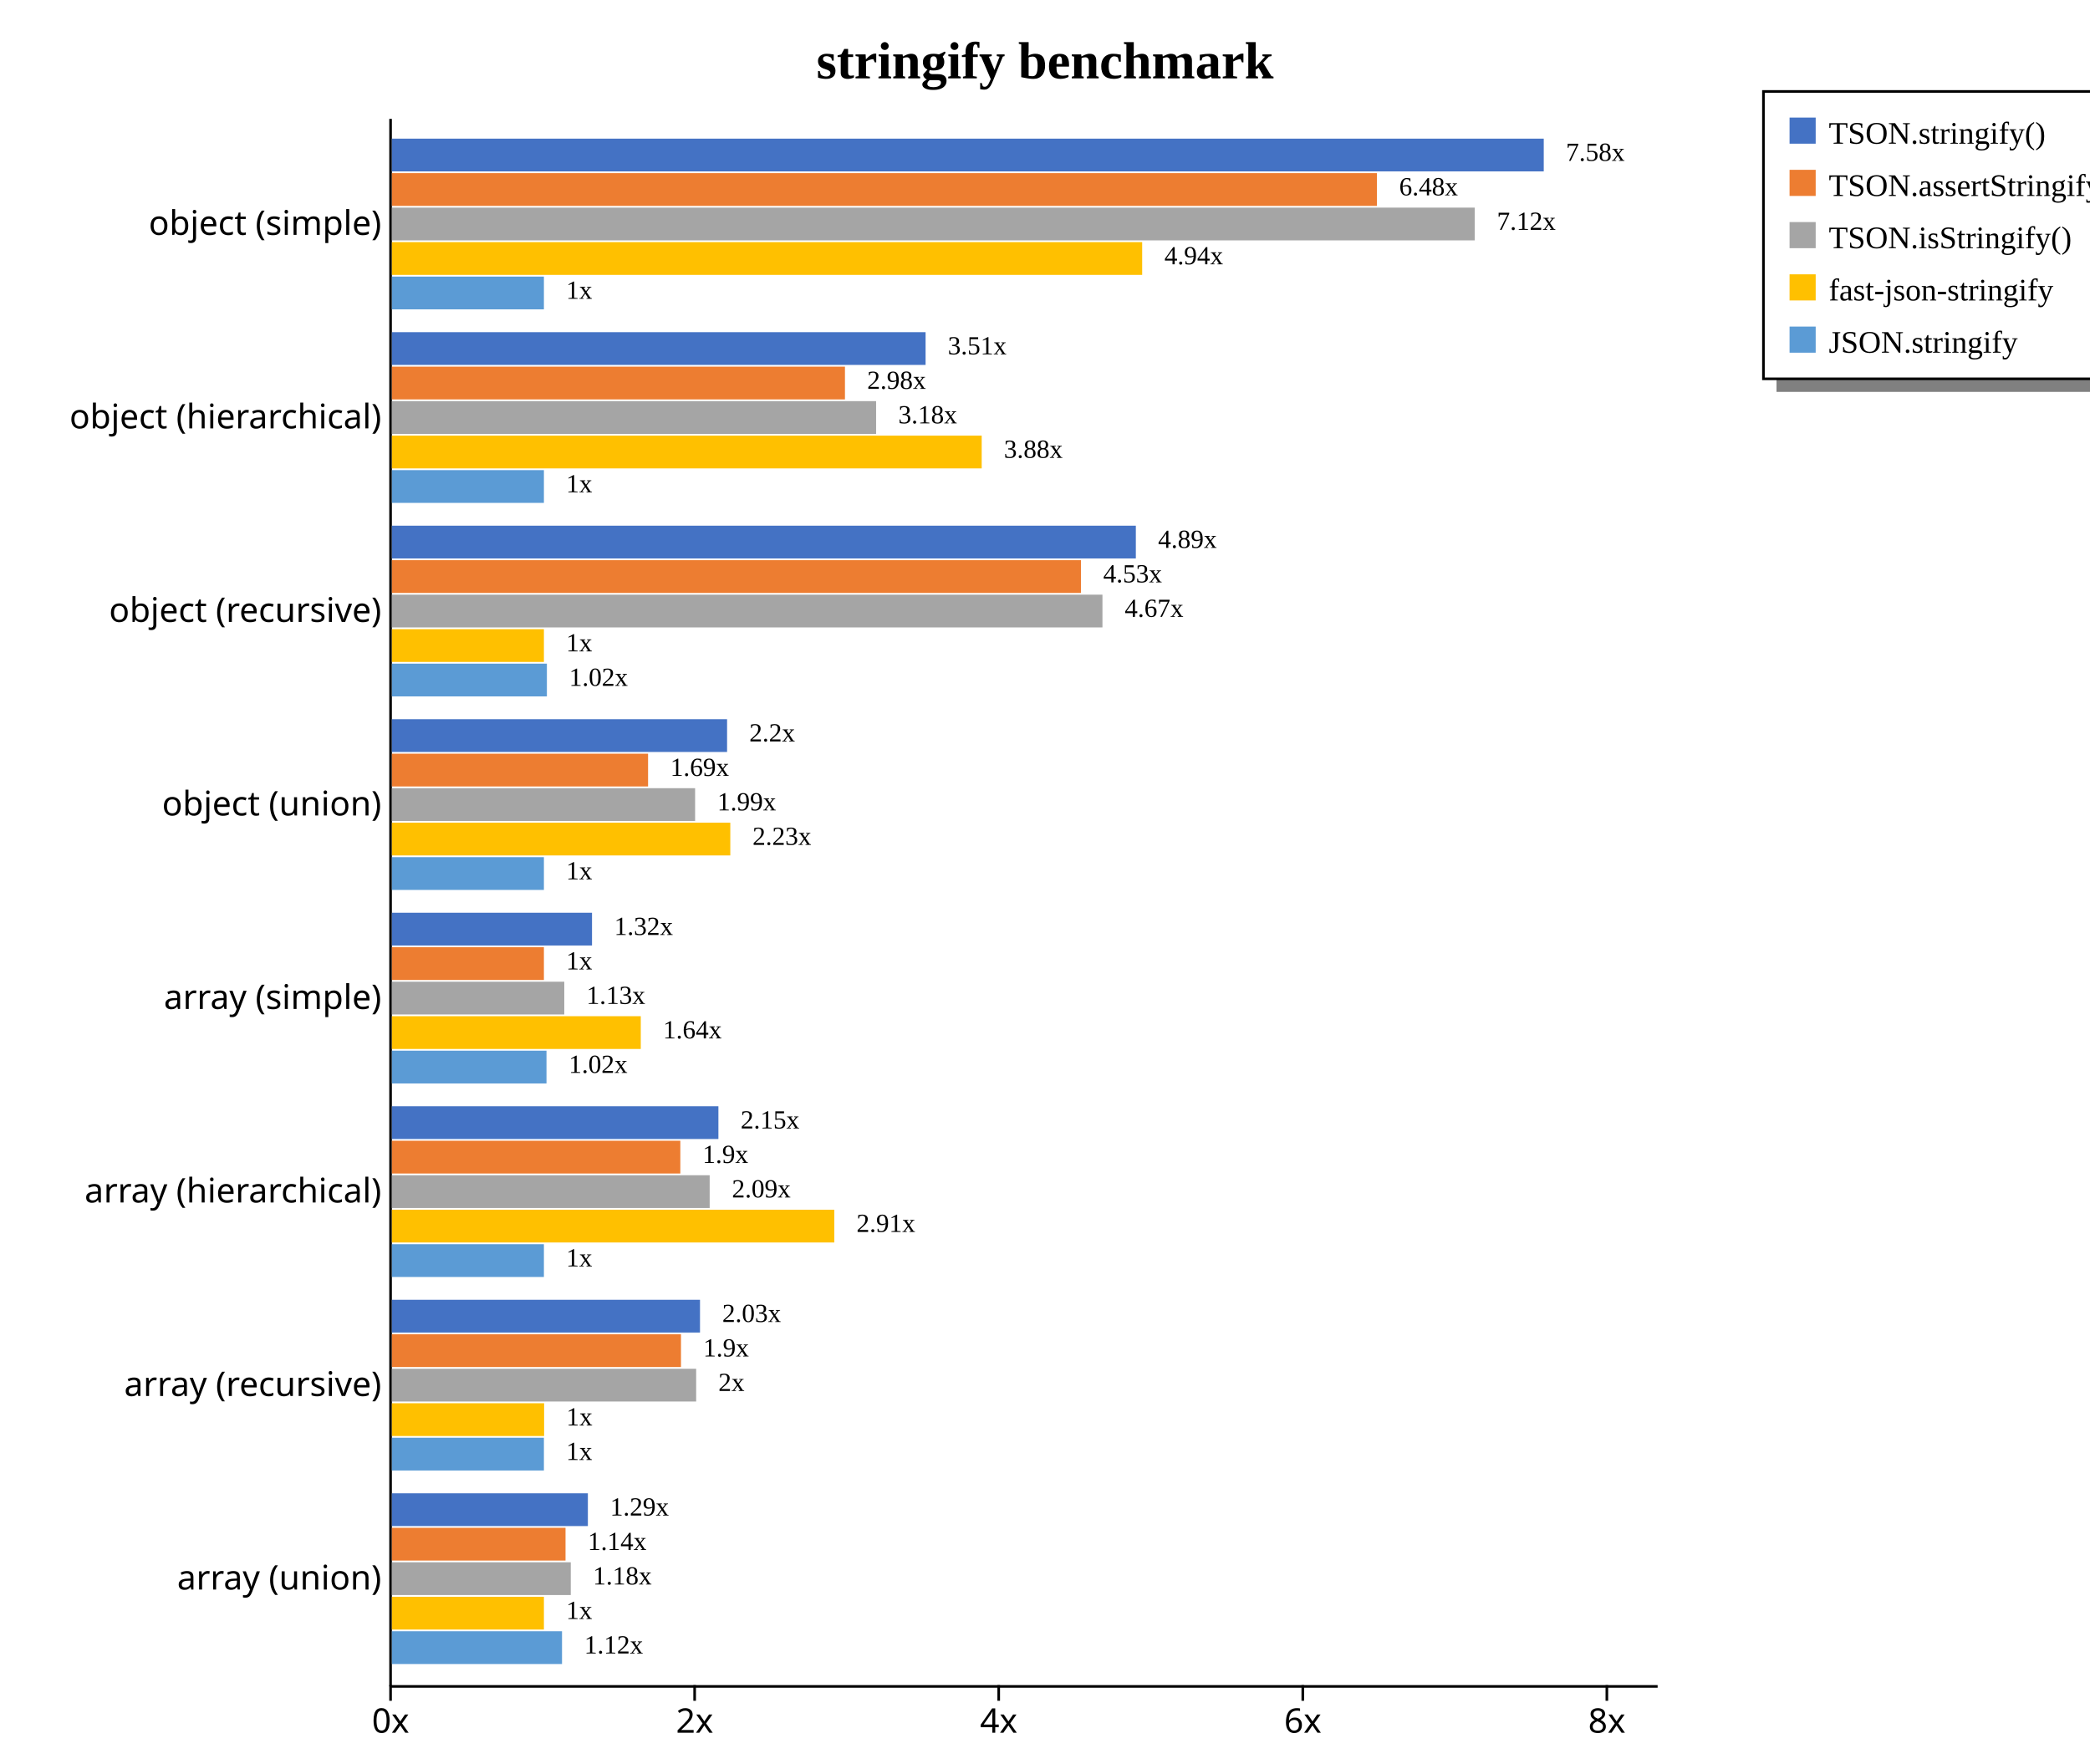
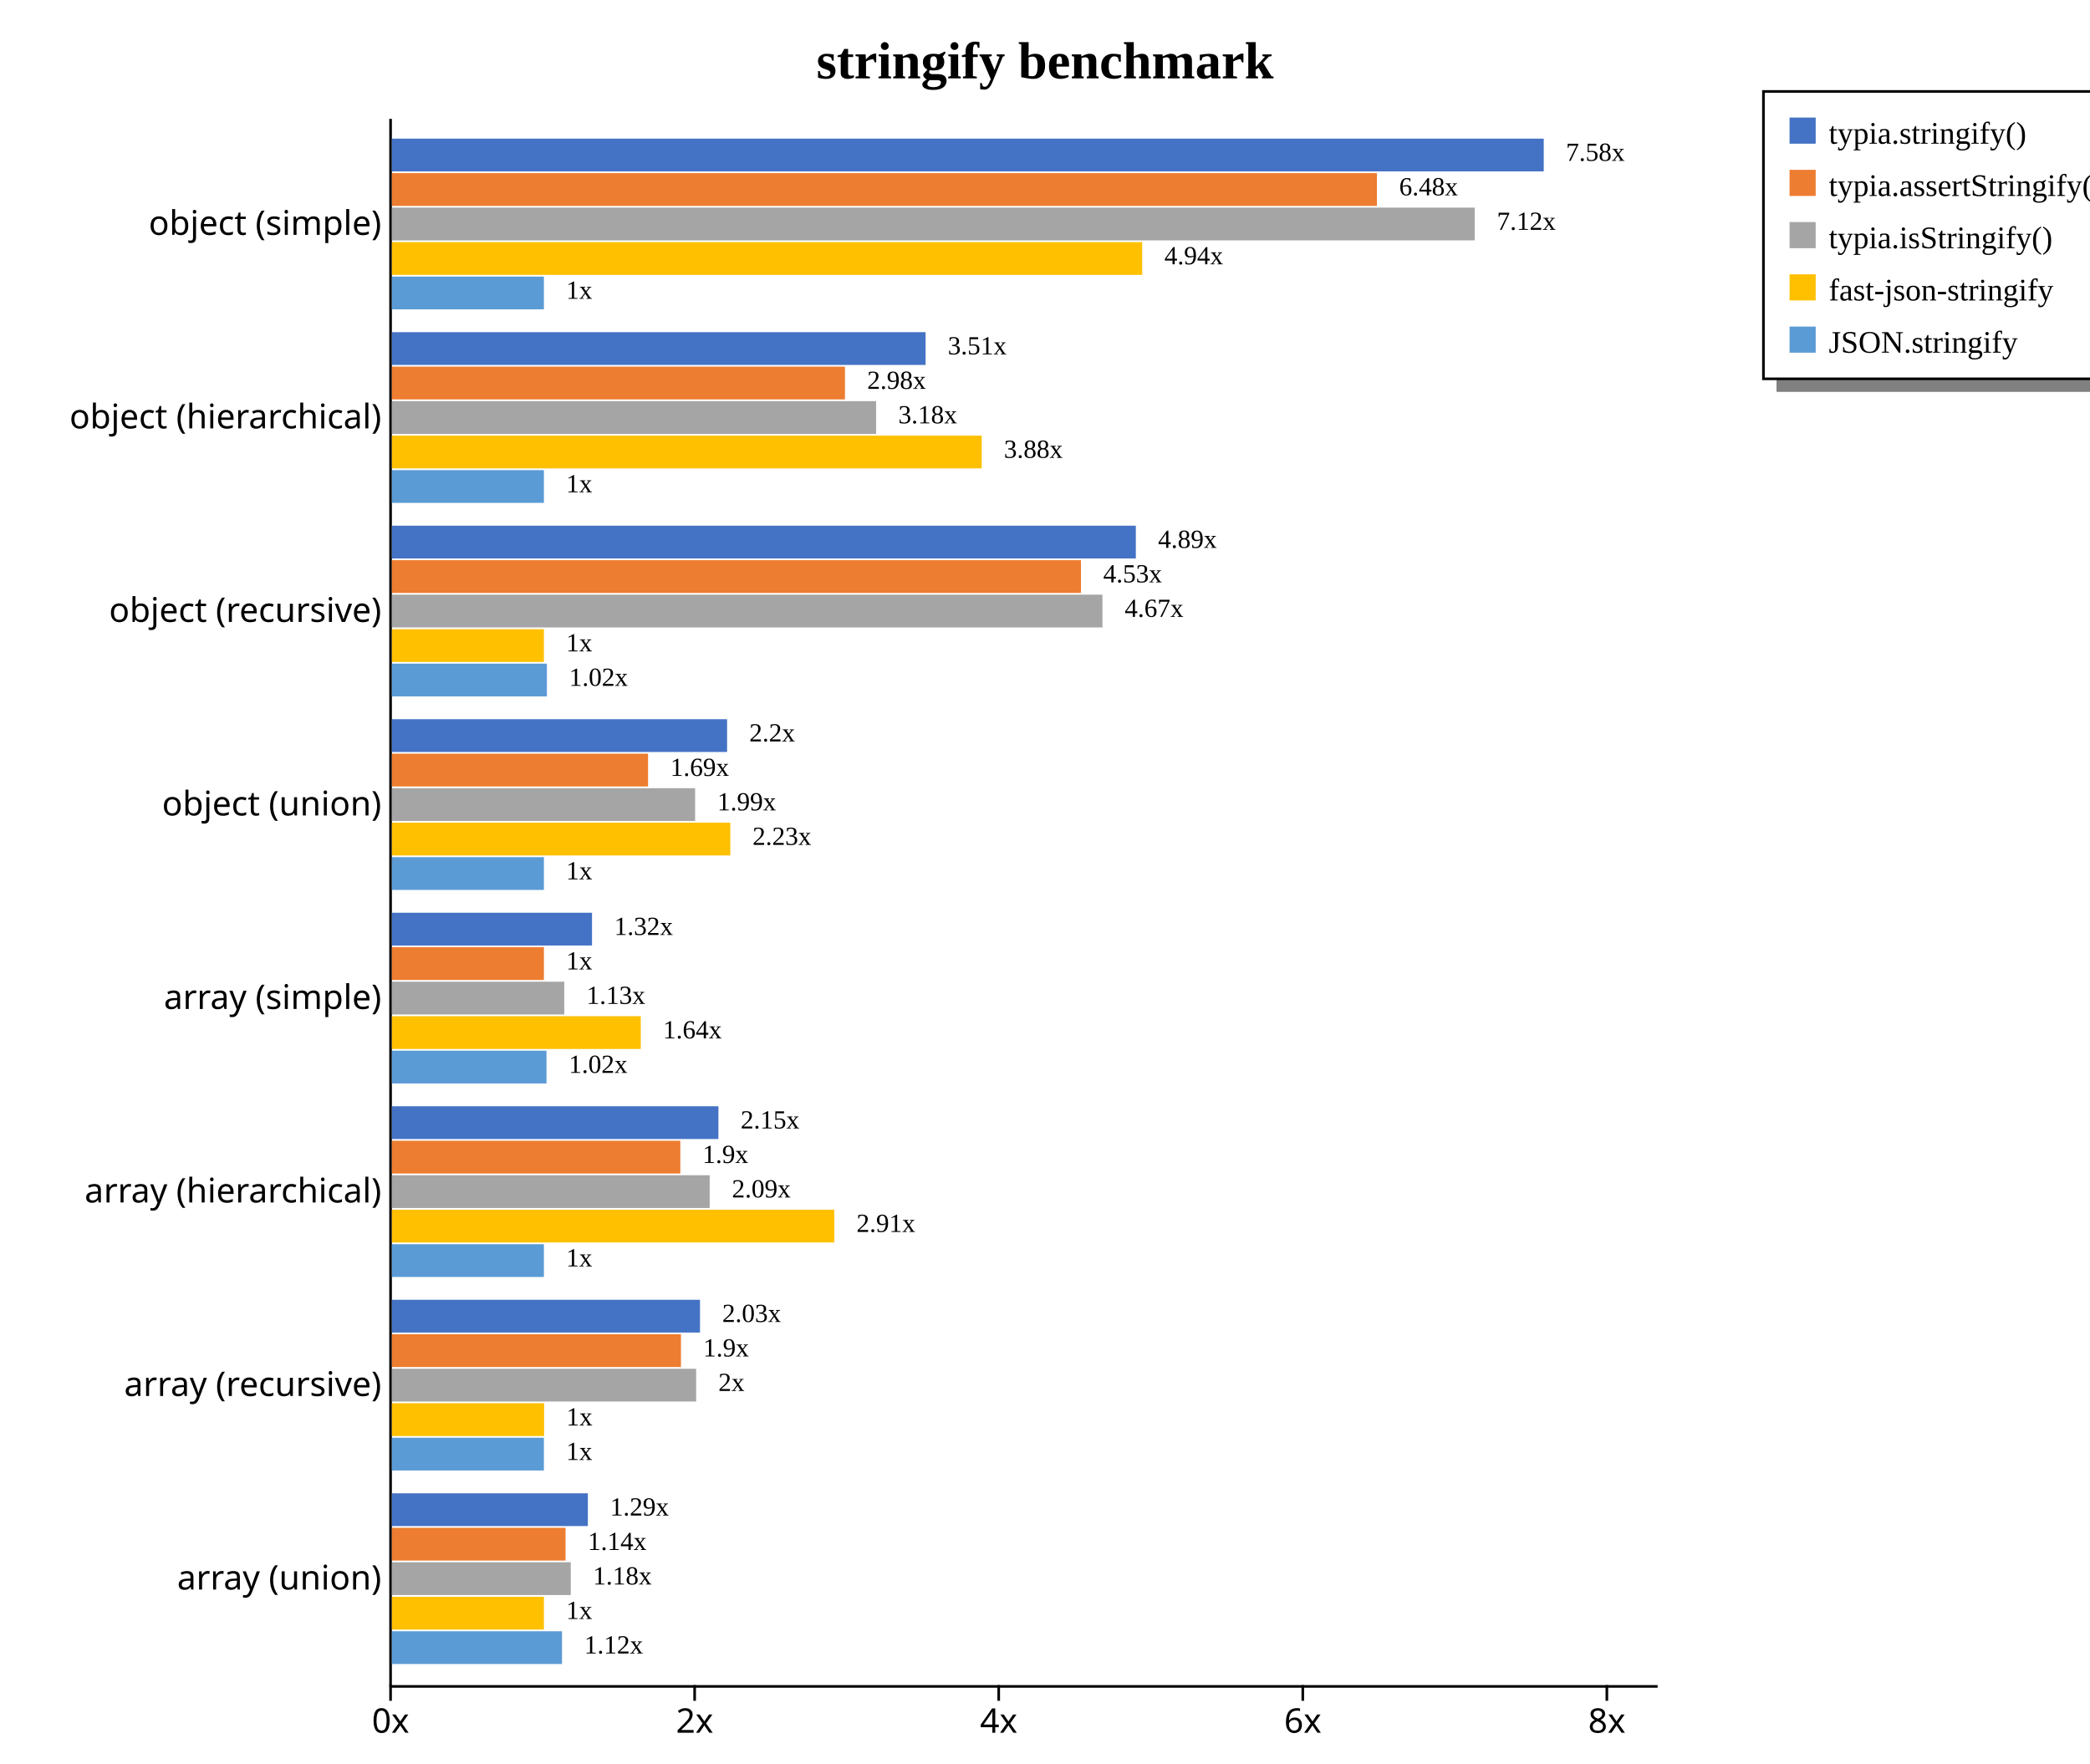
<svg xmlns="http://www.w3.org/2000/svg" width="800" height="675" style="background-color: white;">
  <g class="y axis" transform="translate(149,45)" fill="none" font-size="10" font-family="sans-serif" text-anchor="end" style="font-size: 13px;">
    <path class="domain" stroke="currentColor" d="M0.5,0.5V600.5" />
    <g class="tick" opacity="1" transform="translate(0,40.74074)" style="font-size: 13px;">
      <line stroke="currentColor" x2="0" />
      <text fill="currentColor" x="-3" dy="0.32em">object (simple)    </text>
    </g>
    <g class="tick" opacity="1" transform="translate(0,114.8148)" style="font-size: 13px;">
      <line stroke="currentColor" x2="0" />
      <text fill="currentColor" x="-3" dy="0.32em">object (hierarchical)    </text>
    </g>
    <g class="tick" opacity="1" transform="translate(0,188.8889)" style="font-size: 13px;">
      <line stroke="currentColor" x2="0" />
      <text fill="currentColor" x="-3" dy="0.32em">object (recursive)    </text>
    </g>
    <g class="tick" opacity="1" transform="translate(0,262.963)" style="font-size: 13px;">
      <line stroke="currentColor" x2="0" />
      <text fill="currentColor" x="-3" dy="0.32em">object (union)    </text>
    </g>
    <g class="tick" opacity="1" transform="translate(0,337.037)" style="font-size: 13px;">
      <line stroke="currentColor" x2="0" />
      <text fill="currentColor" x="-3" dy="0.32em">array (simple)    </text>
    </g>
    <g class="tick" opacity="1" transform="translate(0,411.1111)" style="font-size: 13px;">
      <line stroke="currentColor" x2="0" />
      <text fill="currentColor" x="-3" dy="0.32em">array (hierarchical)    </text>
    </g>
    <g class="tick" opacity="1" transform="translate(0,485.1852)" style="font-size: 13px;">
      <line stroke="currentColor" x2="0" />
      <text fill="currentColor" x="-3" dy="0.32em">array (recursive)    </text>
    </g>
    <g class="tick" opacity="1" transform="translate(0,559.2593)" style="font-size: 13px;">
      <line stroke="currentColor" x2="0" />
      <text fill="currentColor" x="-3" dy="0.32em">array (union)    </text>
    </g>
  </g>
  <g class="x axis" transform="translate(149,645)" fill="none" font-size="10" font-family="sans-serif" text-anchor="middle" style="font-size: 13px;">
    <path class="domain" stroke="currentColor" d="M0.5,0.5H485.5" />
    <g class="tick" opacity="1" transform="translate(0.5,0)" style="font-size: 13px;">
      <line stroke="currentColor" y2="6" />
      <text fill="currentColor" y="9" dy="0.71em">0x</text>
    </g>
    <g class="tick" opacity="1" transform="translate(116.891,0)" style="font-size: 13px;">
      <line stroke="currentColor" y2="6" />
      <text fill="currentColor" y="9" dy="0.71em">2x</text>
    </g>
    <g class="tick" opacity="1" transform="translate(233.2819,0)" style="font-size: 13px;">
      <line stroke="currentColor" y2="6" />
      <text fill="currentColor" y="9" dy="0.71em">4x</text>
    </g>
    <g class="tick" opacity="1" transform="translate(349.6729,0)" style="font-size: 13px;">
      <line stroke="currentColor" y2="6" />
      <text fill="currentColor" y="9" dy="0.71em">6x</text>
    </g>
    <g class="tick" opacity="1" transform="translate(466.0639,0)" style="font-size: 13px;">
      <line stroke="currentColor" y2="6" />
      <text fill="currentColor" y="9" dy="0.71em">8x</text>
    </g>
  </g>
  <text transform="translate(400, 30)" style="text-anchor: middle; font-size: 20px; font-weight: bold;">stringify benchmark</text>
  <rect x="680" y="145" width="200" height="5" fill="gray" />
  <rect x="675" y="35" width="200" height="110" fill="none" stroke="black" />
  <rect x="685" y="45" width="10" height="10" style="fill: #4472c4;" />
-   <text x="700" y="55" style="font-size: 12px;">TSON.stringify()</text>
+   <text x="700" y="55" style="font-size: 12px;">typia.stringify()</text>
  <rect x="685" y="65" width="10" height="10" style="fill: #ed7d31;" />
-   <text x="700" y="75" style="font-size: 12px;">TSON.assertStringify()</text>
+   <text x="700" y="75" style="font-size: 12px;">typia.assertStringify()</text>
  <rect x="685" y="85" width="10" height="10" style="fill: #a5a5a5;" />
-   <text x="700" y="95" style="font-size: 12px;">TSON.isStringify()</text>
+   <text x="700" y="95" style="font-size: 12px;">typia.isStringify()</text>
  <rect x="685" y="105" width="10" height="10" style="fill: #ffc000;" />
  <text x="700" y="115" style="font-size: 12px;">fast-json-stringify</text>
  <rect x="685" y="125" width="10" height="10" style="fill: #5b9bd5;" />
  <text x="700" y="135" style="font-size: 12px;">JSON.stringify</text>
  <g style="font-size: 13px;">
    <g style="font-size: 13px;">
      <rect x="150" y="53.067" width="440.909" height="12.541" fill="#4472c4" />
      <rect x="150" y="66.269" width="377.06" height="12.541" fill="#ed7d31" />
      <rect x="150" y="79.47" width="414.482" height="12.541" fill="#a5a5a5" />
      <rect x="150" y="92.671" width="287.197" height="12.541" fill="#ffc000" />
      <rect x="150" y="105.873" width="58.195" height="12.541" fill="#5b9bd5" />
      <text class="label" x="599.409" y="61.567" font-size="10px">7.58x</text>
      <text class="label" x="535.56" y="74.769" font-size="10px">6.48x</text>
      <text class="label" x="572.982" y="87.97" font-size="10px">7.12x</text>
      <text class="label" x="445.697" y="101.171" font-size="10px">4.94x</text>
      <text class="label" x="216.695" y="114.373" font-size="10px">1x</text>
      <text class="label" x="595.909" y="63.067" font-size="8px" />
      <text class="label" x="532.06" y="76.269" font-size="8px" />
      <text class="label" x="569.482" y="89.47" font-size="8px" />
      <text class="label" x="442.197" y="102.671" font-size="8px" />
      <text class="label" x="213.195" y="115.873" font-size="8px" />
    </g>
    <g style="font-size: 13px;">
      <rect x="150" y="127.142" width="204.29" height="12.541" fill="#4472c4" />
      <rect x="150" y="140.343" width="173.429" height="12.541" fill="#ed7d31" />
      <rect x="150" y="153.544" width="185.349" height="12.541" fill="#a5a5a5" />
      <rect x="150" y="166.746" width="225.771" height="12.541" fill="#ffc000" />
      <rect x="150" y="179.947" width="58.195" height="12.541" fill="#5b9bd5" />
      <text class="label" x="362.79" y="135.642" font-size="10px">3.51x</text>
      <text class="label" x="331.929" y="148.843" font-size="10px">2.98x</text>
      <text class="label" x="343.849" y="162.044" font-size="10px">3.18x</text>
      <text class="label" x="384.271" y="175.246" font-size="10px">3.88x</text>
      <text class="label" x="216.695" y="188.447" font-size="10px">1x</text>
      <text class="label" x="359.29" y="137.142" font-size="8px" />
      <text class="label" x="328.429" y="150.343" font-size="8px" />
      <text class="label" x="340.349" y="163.544" font-size="8px" />
      <text class="label" x="380.771" y="176.746" font-size="8px" />
      <text class="label" x="213.195" y="189.947" font-size="8px" />
    </g>
    <g style="font-size: 13px;">
      <rect x="150" y="201.216" width="284.771" height="12.541" fill="#4472c4" />
      <rect x="150" y="214.417" width="263.776" height="12.541" fill="#ed7d31" />
      <rect x="150" y="227.618" width="271.989" height="12.541" fill="#a5a5a5" />
      <rect x="150" y="240.82" width="58.195" height="12.541" fill="#ffc000" />
      <rect x="150" y="254.021" width="59.336" height="12.541" fill="#5b9bd5" />
      <text class="label" x="443.271" y="209.716" font-size="10px">4.89x</text>
      <text class="label" x="422.276" y="222.917" font-size="10px">4.53x</text>
      <text class="label" x="430.489" y="236.118" font-size="10px">4.67x</text>
      <text class="label" x="216.695" y="249.32" font-size="10px">1x</text>
      <text class="label" x="217.836" y="262.521" font-size="10px">1.02x</text>
      <text class="label" x="439.771" y="211.216" font-size="8px" />
      <text class="label" x="418.776" y="224.417" font-size="8px" />
      <text class="label" x="426.989" y="237.618" font-size="8px" />
      <text class="label" x="213.195" y="250.82" font-size="8px" />
      <text class="label" x="214.336" y="264.021" font-size="8px" />
    </g>
    <g style="font-size: 13px;">
      <rect x="150" y="275.29" width="128.308" height="12.541" fill="#4472c4" />
      <rect x="150" y="288.491" width="98.066" height="12.541" fill="#ed7d31" />
      <rect x="150" y="301.692" width="116.068" height="12.541" fill="#a5a5a5" />
      <rect x="150" y="314.894" width="129.54" height="12.541" fill="#ffc000" />
      <rect x="150" y="328.095" width="58.195" height="12.541" fill="#5b9bd5" />
      <text class="label" x="286.808" y="283.79" font-size="10px">2.2x</text>
      <text class="label" x="256.566" y="296.991" font-size="10px">1.69x</text>
      <text class="label" x="274.568" y="310.192" font-size="10px">1.99x</text>
      <text class="label" x="288.04" y="323.394" font-size="10px">2.23x</text>
      <text class="label" x="216.695" y="336.595" font-size="10px">1x</text>
      <text class="label" x="283.308" y="285.29" font-size="8px" />
      <text class="label" x="253.066" y="298.491" font-size="8px" />
      <text class="label" x="271.068" y="311.692" font-size="8px" />
      <text class="label" x="284.54" y="324.894" font-size="8px" />
      <text class="label" x="213.195" y="338.095" font-size="8px" />
    </g>
    <g style="font-size: 13px;">
      <rect x="150" y="349.364" width="76.607" height="12.541" fill="#4472c4" />
      <rect x="150" y="362.565" width="58.195" height="12.541" fill="#ed7d31" />
      <rect x="150" y="375.766" width="65.99" height="12.541" fill="#a5a5a5" />
      <rect x="150" y="388.968" width="95.275" height="12.541" fill="#ffc000" />
      <rect x="150" y="402.169" width="59.184" height="12.541" fill="#5b9bd5" />
      <text class="label" x="235.107" y="357.864" font-size="10px">1.32x</text>
      <text class="label" x="216.695" y="371.065" font-size="10px">1x</text>
      <text class="label" x="224.49" y="384.266" font-size="10px">1.13x</text>
      <text class="label" x="253.775" y="397.468" font-size="10px">1.64x</text>
      <text class="label" x="217.684" y="410.669" font-size="10px">1.02x</text>
      <text class="label" x="231.607" y="359.364" font-size="8px" />
      <text class="label" x="213.195" y="372.565" font-size="8px" />
      <text class="label" x="220.99" y="385.766" font-size="8px" />
      <text class="label" x="250.275" y="398.968" font-size="8px" />
      <text class="label" x="214.184" y="412.169" font-size="8px" />
    </g>
    <g style="font-size: 13px;">
      <rect x="150" y="423.438" width="124.989" height="12.541" fill="#4472c4" />
      <rect x="150" y="436.639" width="110.412" height="12.541" fill="#ed7d31" />
      <rect x="150" y="449.84" width="121.648" height="12.541" fill="#a5a5a5" />
      <rect x="150" y="463.042" width="169.341" height="12.541" fill="#ffc000" />
      <rect x="150" y="476.243" width="58.195" height="12.541" fill="#5b9bd5" />
      <text class="label" x="283.489" y="431.938" font-size="10px">2.15x</text>
      <text class="label" x="268.912" y="445.139" font-size="10px">1.9x</text>
      <text class="label" x="280.148" y="458.34" font-size="10px">2.09x</text>
      <text class="label" x="327.841" y="471.542" font-size="10px">2.91x</text>
      <text class="label" x="216.695" y="484.743" font-size="10px">1x</text>
      <text class="label" x="279.989" y="433.438" font-size="8px" />
      <text class="label" x="265.412" y="446.639" font-size="8px" />
      <text class="label" x="276.648" y="459.84" font-size="8px" />
      <text class="label" x="324.341" y="473.042" font-size="8px" />
      <text class="label" x="213.195" y="486.243" font-size="8px" />
    </g>
    <g style="font-size: 13px;">
      <rect x="150" y="497.512" width="117.944" height="12.541" fill="#4472c4" />
      <rect x="150" y="510.713" width="110.663" height="12.541" fill="#ed7d31" />
      <rect x="150" y="523.915" width="116.471" height="12.541" fill="#a5a5a5" />
      <rect x="150" y="537.116" width="58.272" height="12.541" fill="#ffc000" />
      <rect x="150" y="550.317" width="58.195" height="12.541" fill="#5b9bd5" />
      <text class="label" x="276.444" y="506.012" font-size="10px">2.03x</text>
      <text class="label" x="269.163" y="519.213" font-size="10px">1.9x</text>
      <text class="label" x="274.971" y="532.415" font-size="10px">2x</text>
      <text class="label" x="216.772" y="545.616" font-size="10px">1x</text>
      <text class="label" x="216.695" y="558.817" font-size="10px">1x</text>
      <text class="label" x="272.944" y="507.512" font-size="8px" />
      <text class="label" x="265.663" y="520.713" font-size="8px" />
      <text class="label" x="271.471" y="533.915" font-size="8px" />
      <text class="label" x="213.272" y="547.116" font-size="8px" />
      <text class="label" x="213.195" y="560.317" font-size="8px" />
    </g>
    <g style="font-size: 13px;">
      <rect x="150" y="571.586" width="75.024" height="12.541" fill="#4472c4" />
      <rect x="150" y="584.787" width="66.469" height="12.541" fill="#ed7d31" />
      <rect x="150" y="597.989" width="68.472" height="12.541" fill="#a5a5a5" />
      <rect x="150" y="611.19" width="58.195" height="12.541" fill="#ffc000" />
      <rect x="150" y="624.391" width="65.128" height="12.541" fill="#5b9bd5" />
      <text class="label" x="233.524" y="580.086" font-size="10px">1.29x</text>
      <text class="label" x="224.969" y="593.287" font-size="10px">1.14x</text>
      <text class="label" x="226.972" y="606.489" font-size="10px">1.18x</text>
      <text class="label" x="216.695" y="619.69" font-size="10px">1x</text>
      <text class="label" x="223.628" y="632.891" font-size="10px">1.12x</text>
      <text class="label" x="230.024" y="581.586" font-size="8px" />
      <text class="label" x="221.469" y="594.787" font-size="8px" />
      <text class="label" x="223.472" y="607.989" font-size="8px" />
      <text class="label" x="213.195" y="621.19" font-size="8px" />
      <text class="label" x="220.128" y="634.391" font-size="8px" />
    </g>
  </g>
</svg>
